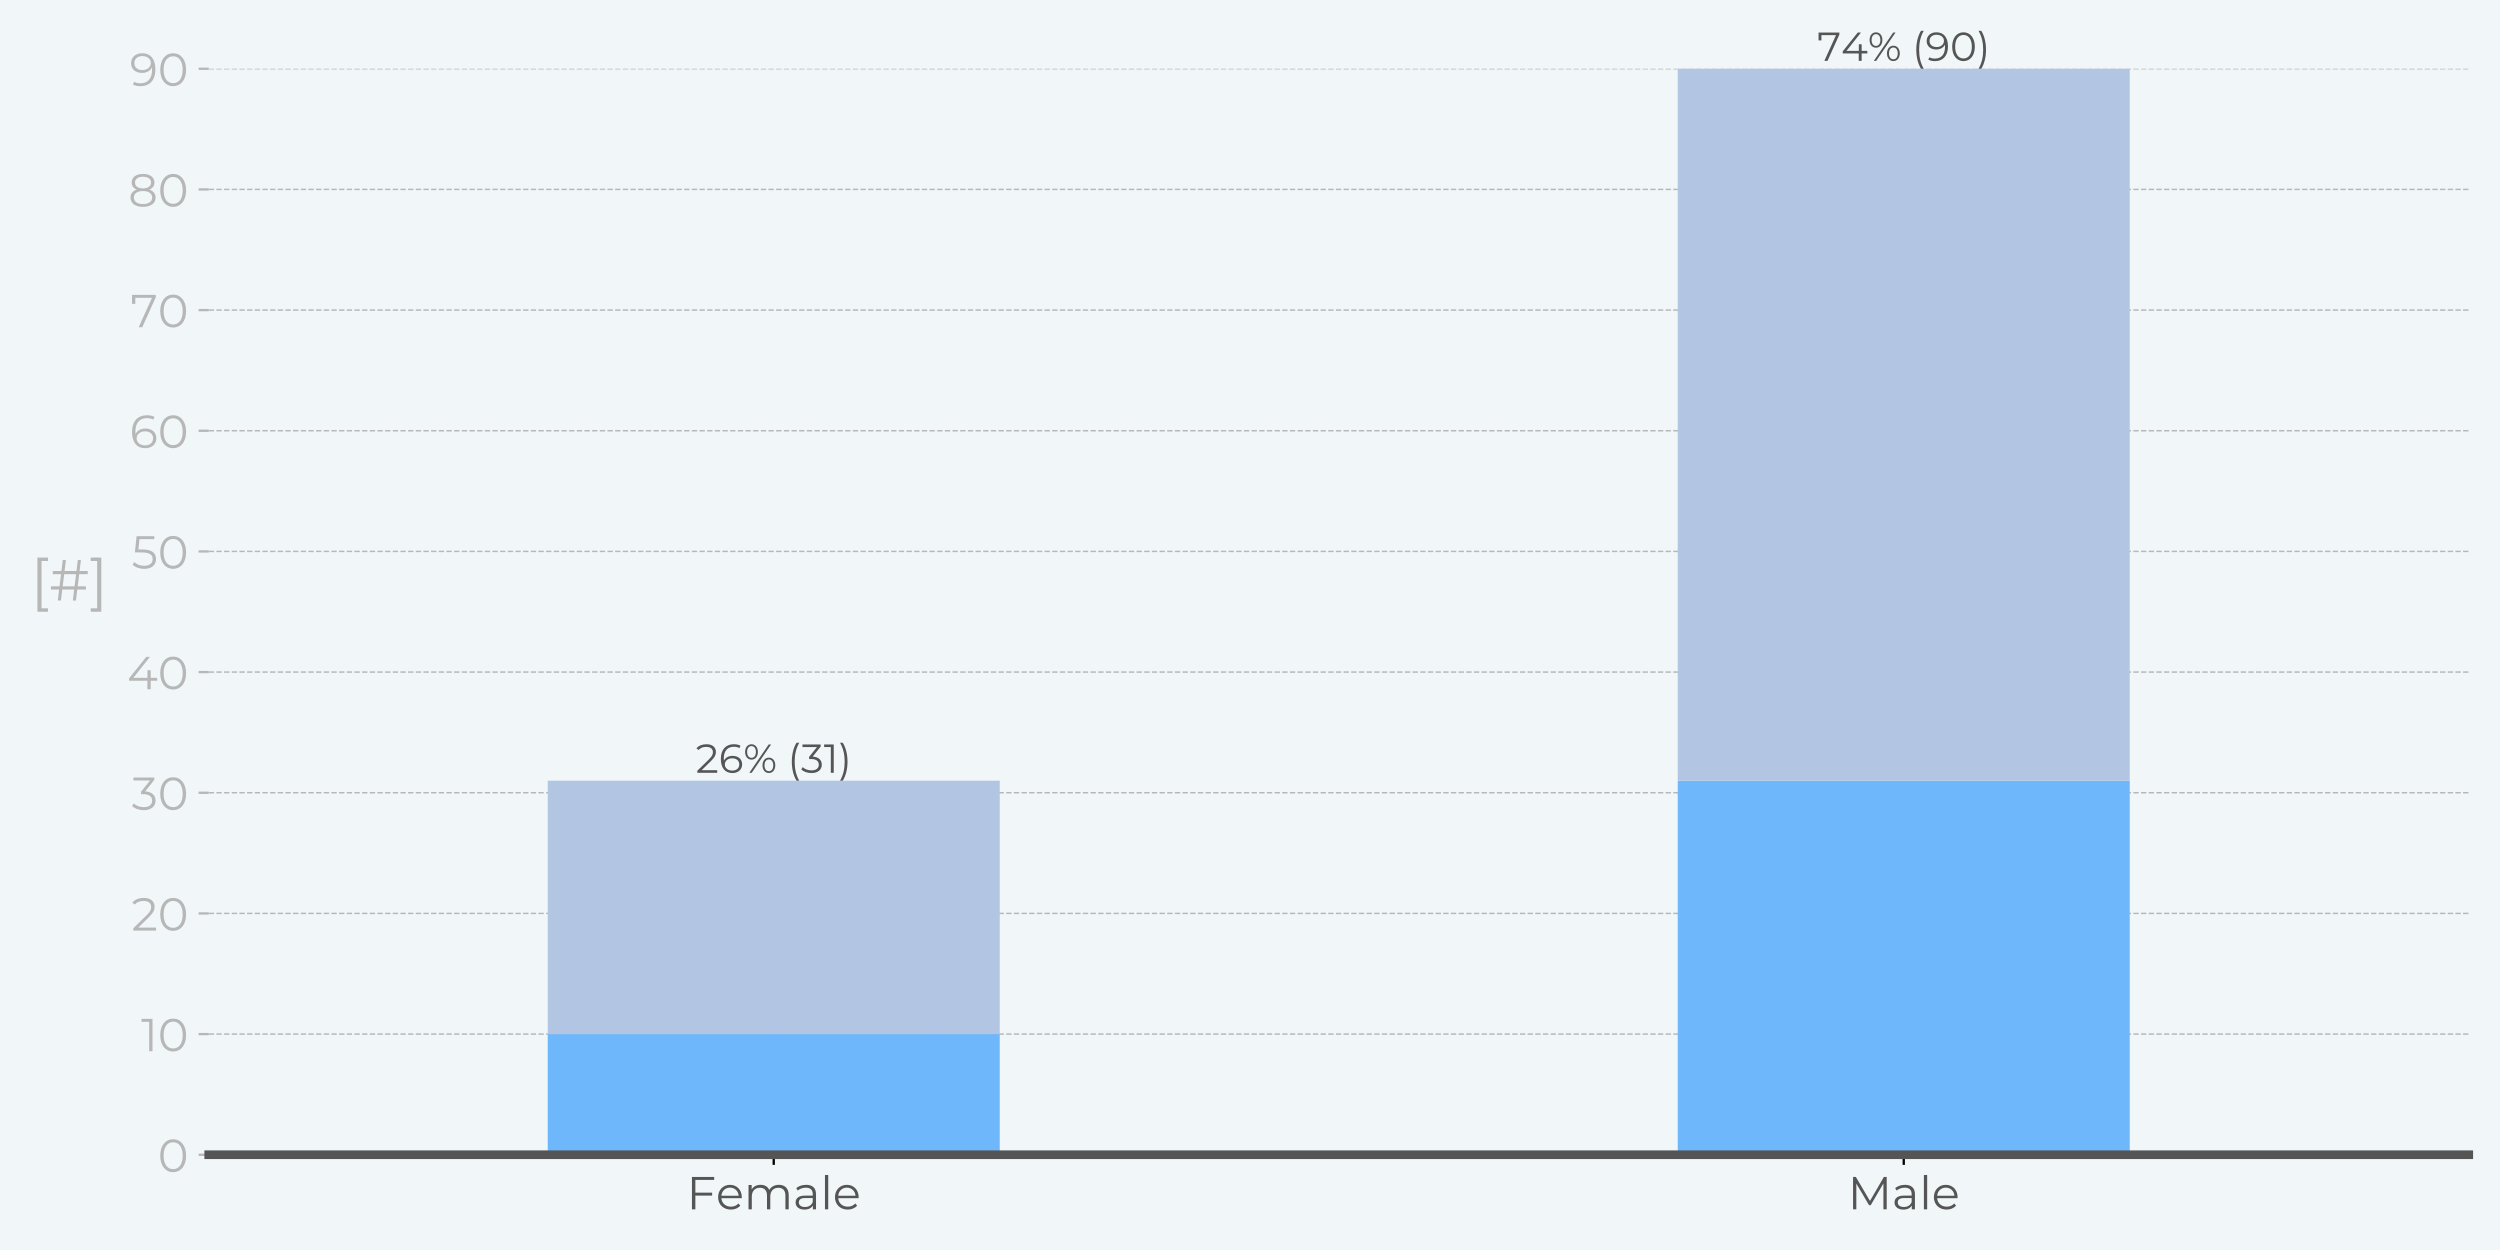
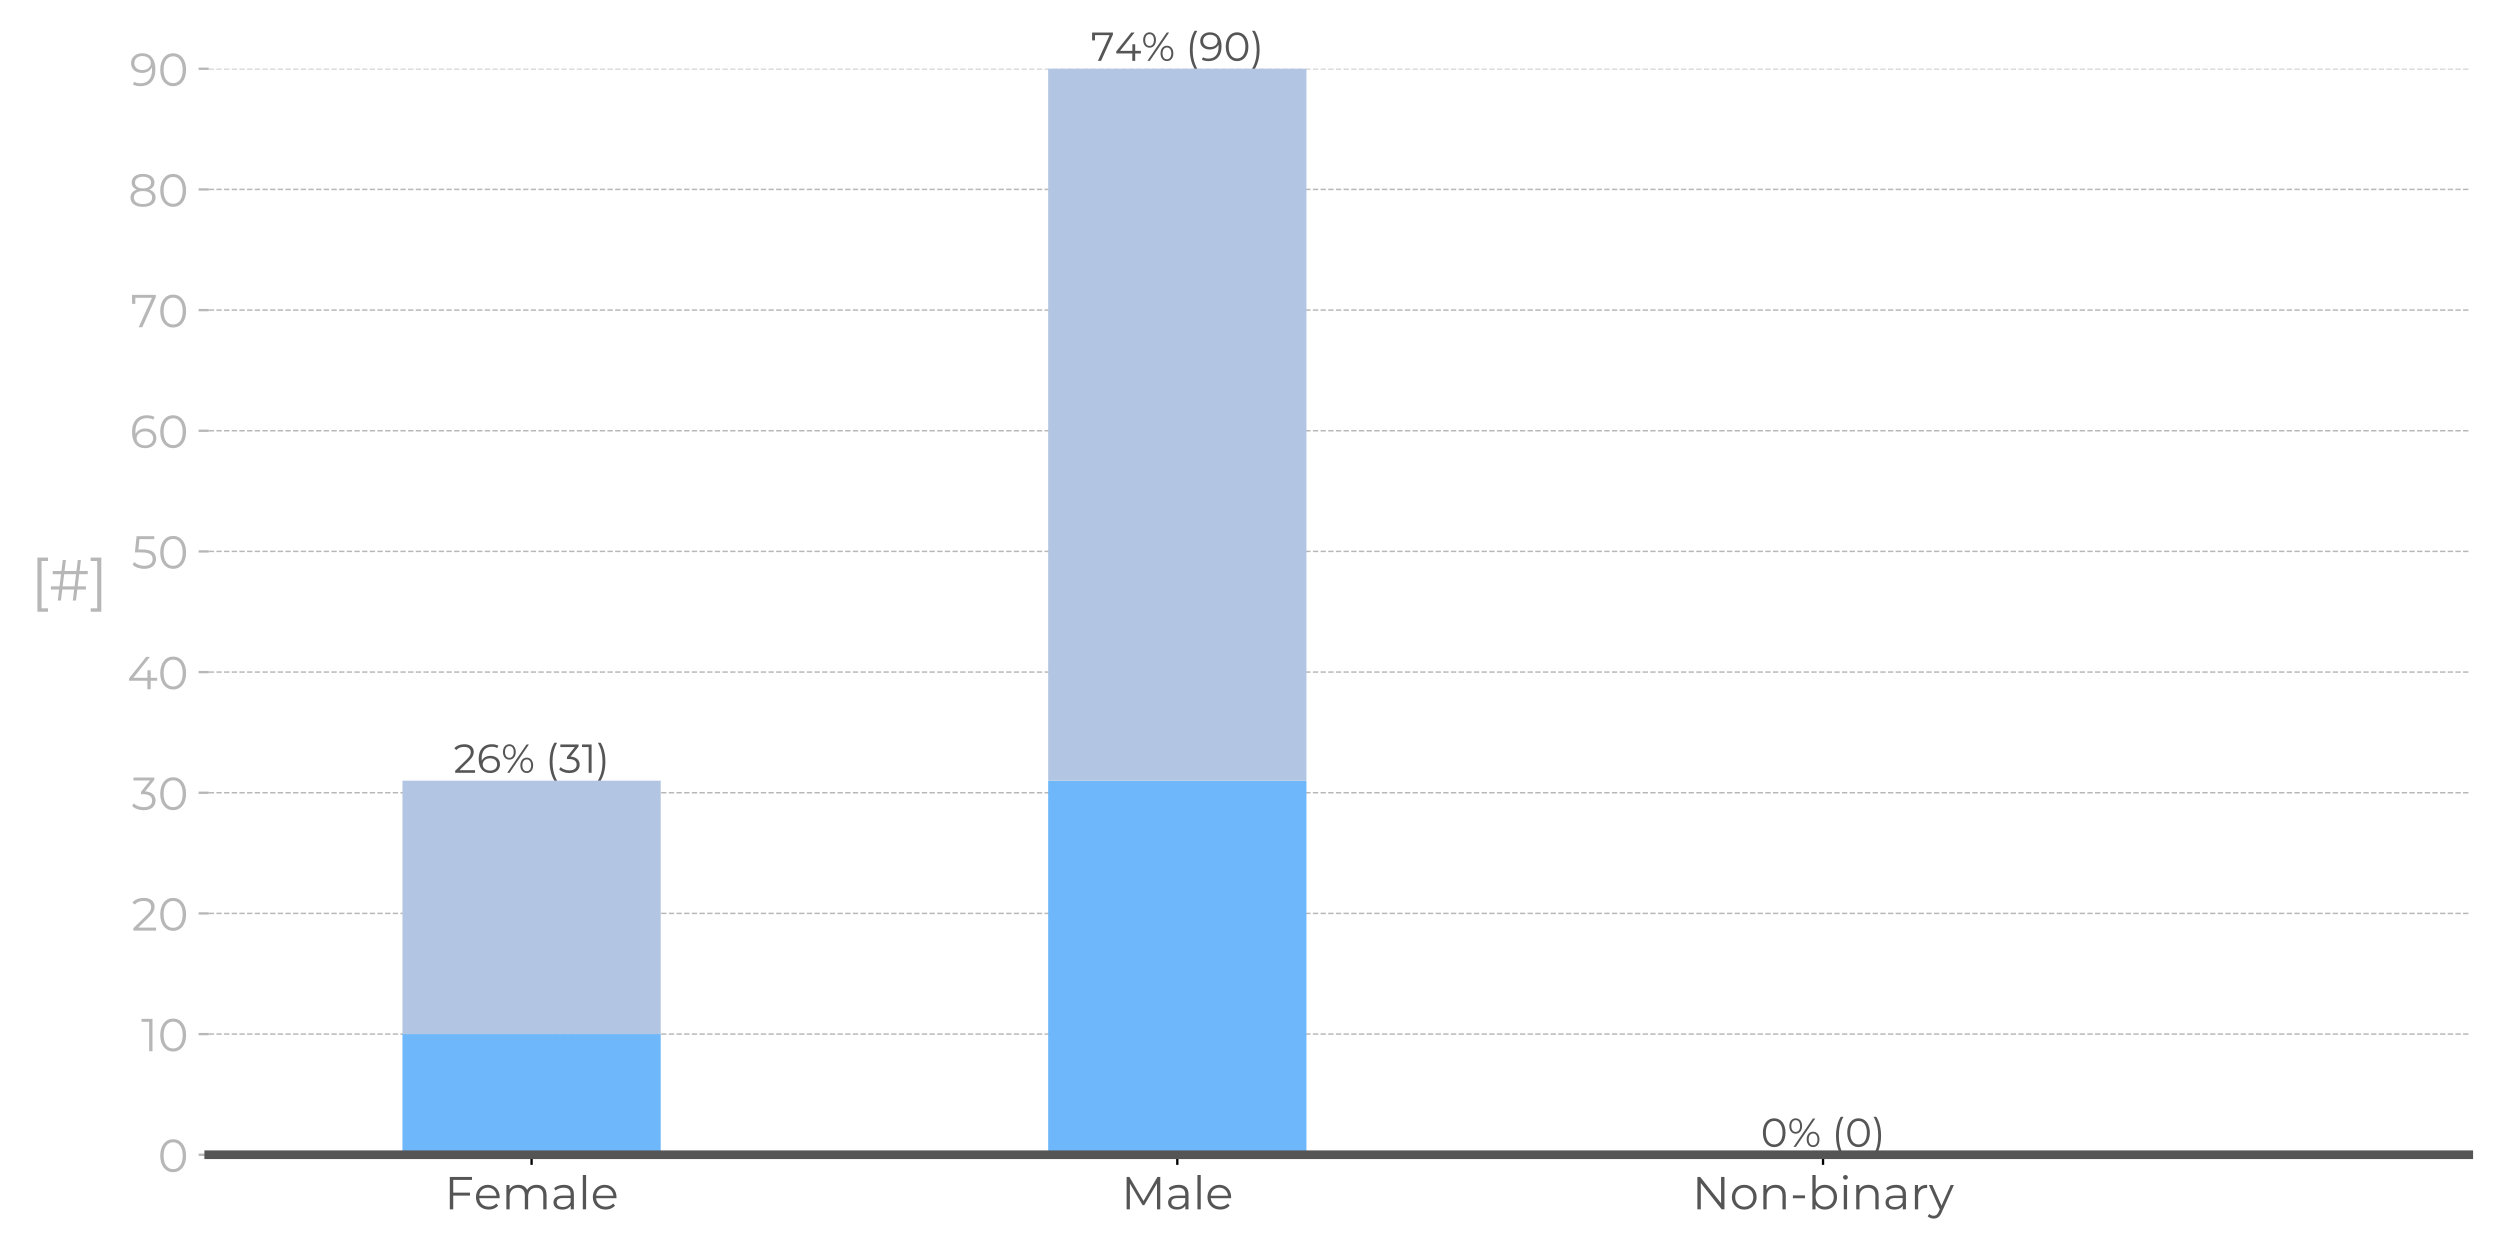
<svg xmlns="http://www.w3.org/2000/svg" xmlns:xlink="http://www.w3.org/1999/xlink" width="864pt" height="432pt" viewBox="0 0 864 432" version="1.1">
  <defs>
    <style type="text/css">*{stroke-linejoin: round; stroke-linecap: butt}</style>
  </defs>
  <g id="figure_1">
    <g id="patch_1">
-       <path d="M 0 432  L 864 432  L 864 0  L 0 0  z " style="fill: #f1f7f9" />
+       <path d="M 0 432  L 864 432  L 864 0  L 0 0  L 0 432  z " style="fill: none" />
    </g>
    <g id="axes_1">
      <g id="patch_2">
-         <path d="M 72.135 399.08  L 853.2 399.08  L 853.2 23.76  L 72.135 23.76  z " style="fill: #f1f7f9" />
+         <path d="M 72.135 399.08  L 853.2 399.08  L 853.2 23.76  L 72.135 23.76  L 72.135 399.08  z " style="fill: none" />
      </g>
      <g id="matplotlib.axis_1">
        <g id="xtick_1">
          <g id="line2d_1">
            <defs>
-               <path id="m6edf525c8f" d="M 0 0  L 0 3.5  " style="stroke: #000000; stroke-width: 0.8" />
+               <path id="m4a55ee6c3a" d="M 0 0  L 0 3.5  " style="stroke: #000000; stroke-width: 0.8" />
            </defs>
            <g>
-               <use xlink:href="#m6edf525c8f" x="267.401" y="399.08" style="stroke: #000000; stroke-width: 0.8" />
+               <use xlink:href="#m4a55ee6c3a" x="183.716" y="399.08" style="stroke: #000000; stroke-width: 0.8" />
            </g>
          </g>
          <g id="text_1">
-             <g style="fill: #555555" transform="translate(237.3125 417.9525)scale(0.16 -0.16)">
+             <g style="fill: #555555" transform="translate(153.627 417.9525)scale(0.16 -0.16)">
              <defs>
                <path id="Montserrat-Regular-46" d="M 3802 4070  L 3802 4480  L 730 4480  L 730 0  L 1203 0  L 1203 1901  L 3520 1901  L 3520 2310  L 1203 2310  L 1203 4070  L 3802 4070  z " transform="scale(0.015625)" />
                <path id="Montserrat-Regular-65" d="M 3571 1683  C 3571 2694 2886 3392 1939 3392  C 992 3392 294 2682 294 1683  C 294 685 1011 -32 2061 -32  C 2592 -32 3059 160 3360 518  L 3104 813  C 2848 518 2483 371 2074 371  C 1338 371 800 838 749 1542  L 3565 1542  C 3565 1594 3571 1645 3571 1683  z M 1939 3002  C 2598 3002 3078 2541 3136 1882  L 749 1882  C 806 2541 1286 3002 1939 3002  z " transform="scale(0.015625)" />
                <path id="Montserrat-Regular-6d" d="M 4832 3392  C 4224 3392 3744 3117 3501 2682  C 3296 3155 2861 3392 2304 3392  C 1741 3392 1306 3155 1069 2752  L 1069 3366  L 634 3366  L 634 0  L 1088 0  L 1088 1766  C 1088 2534 1530 2982 2214 2982  C 2829 2982 3187 2618 3187 1907  L 3187 0  L 3642 0  L 3642 1766  C 3642 2534 4077 2982 4768 2982  C 5376 2982 5734 2618 5734 1907  L 5734 0  L 6189 0  L 6189 1952  C 6189 2918 5651 3392 4832 3392  z " transform="scale(0.015625)" />
                <path id="Montserrat-Regular-61" d="M 1811 3392  C 1280 3392 781 3226 442 2938  L 646 2598  C 922 2842 1331 2995 1766 2995  C 2394 2995 2720 2682 2720 2106  L 2720 1901  L 1651 1901  C 685 1901 352 1466 352 947  C 352 365 819 -32 1581 -32  C 2138 -32 2534 179 2739 525  L 2739 0  L 3174 0  L 3174 2086  C 3174 2957 2682 3392 1811 3392  z M 1651 326  C 1114 326 800 570 800 960  C 800 1306 1011 1562 1664 1562  L 2720 1562  L 2720 1011  C 2541 570 2163 326 1651 326  z " transform="scale(0.015625)" />
                <path id="Montserrat-Regular-6c" d="M 634 0  L 1088 0  L 1088 4749  L 634 4749  L 634 0  z " transform="scale(0.015625)" />
              </defs>
              <use xlink:href="#Montserrat-Regular-46" />
              <use xlink:href="#Montserrat-Regular-65" x="63.3" />
              <use xlink:href="#Montserrat-Regular-6d" x="123.7" />
              <use xlink:href="#Montserrat-Regular-61" x="229.8" />
              <use xlink:href="#Montserrat-Regular-6c" x="288.8" />
              <use xlink:href="#Montserrat-Regular-65" x="315.7" />
            </g>
          </g>
        </g>
        <g id="xtick_2">
          <g id="line2d_2">
            <g>
-               <use xlink:href="#m6edf525c8f" x="657.934" y="399.08" style="stroke: #000000; stroke-width: 0.8" />
+               <use xlink:href="#m4a55ee6c3a" x="406.877" y="399.08" style="stroke: #000000; stroke-width: 0.8" />
            </g>
          </g>
          <g id="text_2">
-             <g style="fill: #555555" transform="translate(638.5888 417.9525)scale(0.16 -0.16)">
+             <g style="fill: #555555" transform="translate(387.5321 417.9525)scale(0.16 -0.16)">
              <defs>
                <path id="Montserrat-Regular-4d" d="M 4992 4480  L 3066 1158  L 1120 4480  L 730 4480  L 730 0  L 1184 0  L 1184 3565  L 2944 570  L 3168 570  L 4928 3584  L 4928 0  L 5382 0  L 5382 4480  L 4992 4480  z " transform="scale(0.015625)" />
              </defs>
              <use xlink:href="#Montserrat-Regular-4d" />
              <use xlink:href="#Montserrat-Regular-61" x="95.5" />
              <use xlink:href="#Montserrat-Regular-6c" x="154.5" />
              <use xlink:href="#Montserrat-Regular-65" x="181.4" />
            </g>
          </g>
        </g>
+         <g id="xtick_3">
+           <g id="line2d_3">
+             <g>
+               <use xlink:href="#m4a55ee6c3a" x="630.039" y="399.08" style="stroke: #000000; stroke-width: 0.8" />
+             </g>
+           </g>
+           <g id="text_3">
+             <g style="fill: #555555" transform="translate(584.7898 417.9525)scale(0.16 -0.16)">
+               <defs>
+                 <path id="Montserrat-Regular-4e" d="M 4006 4480  L 4006 845  L 1120 4480  L 730 4480  L 730 0  L 1203 0  L 1203 3635  L 4083 0  L 4474 0  L 4474 4480  L 4006 4480  z " transform="scale(0.015625)" />
+                 <path id="Montserrat-Regular-6f" d="M 2010 -32  C 2995 -32 3718 685 3718 1683  C 3718 2682 2995 3392 2010 3392  C 1024 3392 294 2682 294 1683  C 294 685 1024 -32 2010 -32  z M 2010 371  C 1293 371 755 896 755 1683  C 755 2470 1293 2995 2010 2995  C 2726 2995 3258 2470 3258 1683  C 3258 896 2726 371 2010 371  z " transform="scale(0.015625)" />
+                 <path id="Montserrat-Regular-6e" d="M 2349 3392  C 1766 3392 1312 3155 1069 2746  L 1069 3366  L 634 3366  L 634 0  L 1088 0  L 1088 1766  C 1088 2534 1542 2982 2266 2982  C 2906 2982 3277 2618 3277 1907  L 3277 0  L 3731 0  L 3731 1952  C 3731 2918 3168 3392 2349 3392  z " transform="scale(0.015625)" />
+                 <path id="Montserrat-Regular-2d" d="M 384 1536  L 2061 1536  L 2061 1933  L 384 1933  L 384 1536  z " transform="scale(0.015625)" />
+                 <path id="Montserrat-Regular-62" d="M 2368 3392  C 1830 3392 1370 3162 1088 2726  L 1088 4749  L 634 4749  L 634 0  L 1069 0  L 1069 666  C 1344 211 1811 -32 2368 -32  C 3328 -32 4045 666 4045 1683  C 4045 2701 3328 3392 2368 3392  z M 2336 371  C 1619 371 1082 896 1082 1683  C 1082 2470 1619 2995 2336 2995  C 3046 2995 3590 2470 3590 1683  C 3590 896 3046 371 2336 371  z " transform="scale(0.015625)" />
+                 <path id="Montserrat-Regular-69" d="M 864 4102  C 1056 4102 1197 4250 1197 4435  C 1197 4608 1050 4749 864 4749  C 678 4749 531 4602 531 4429  C 531 4250 678 4102 864 4102  z M 634 0  L 1088 0  L 1088 3366  L 634 3366  L 634 0  z " transform="scale(0.015625)" />
+                 <path id="Montserrat-Regular-72" d="M 1069 2707  L 1069 3366  L 634 3366  L 634 0  L 1088 0  L 1088 1715  C 1088 2509 1517 2957 2221 2957  C 2253 2957 2291 2950 2330 2950  L 2330 3392  C 1709 3392 1280 3155 1069 2707  z " transform="scale(0.015625)" />
+                 <path id="Montserrat-Regular-79" d="M 3014 3366  L 1747 506  L 480 3366  L 6 3366  L 1510 6  L 1363 -320  C 1171 -742 966 -883 666 -883  C 422 -883 218 -794 51 -627  L -160 -966  C 45 -1171 346 -1274 659 -1274  C 1139 -1274 1498 -1062 1779 -403  L 3462 3366  L 3014 3366  z " transform="scale(0.015625)" />
+               </defs>
+               <use xlink:href="#Montserrat-Regular-4e" />
+               <use xlink:href="#Montserrat-Regular-6f" x="81.3" />
+               <use xlink:href="#Montserrat-Regular-6e" x="144" />
+               <use xlink:href="#Montserrat-Regular-2d" x="211.7" />
+               <use xlink:href="#Montserrat-Regular-62" x="249.9" />
+               <use xlink:href="#Montserrat-Regular-69" x="317.7" />
+               <use xlink:href="#Montserrat-Regular-6e" x="344.6" />
+               <use xlink:href="#Montserrat-Regular-61" x="412.3" />
+               <use xlink:href="#Montserrat-Regular-72" x="471.3" />
+               <use xlink:href="#Montserrat-Regular-79" x="511.4" />
+             </g>
+           </g>
+         </g>
      </g>
      <g id="matplotlib.axis_2">
        <g id="ytick_1">
-           <g id="line2d_3">
-             <path d="M 72.135 399.08  L 853.2 399.08  " clip-path="url(#p85cb069cd0)" style="fill: none; stroke-dasharray: 1.85,0.8; stroke-dashoffset: 0; stroke: #b7b7b7; stroke-width: 0.5" />
-           </g>
          <g id="line2d_4">
+             <path d="M 72.135 399.08  L 853.2 399.08  " clip-path="url(#pf06243c636)" style="fill: none; stroke-dasharray: 1.85,0.8; stroke-dashoffset: 0; stroke: #b7b7b7; stroke-width: 0.5" />
+           </g>
+           <g id="line2d_5">
            <defs>
-               <path id="m1a69046e3c" d="M 0 0  L -3.5 0  " style="stroke: #b7b7b7; stroke-width: 0.8" />
+               <path id="m12d12854a2" d="M 0 0  L -3.5 0  " style="stroke: #b7b7b7; stroke-width: 0.8" />
            </defs>
            <g>
-               <use xlink:href="#m1a69046e3c" x="72.135" y="399.08" style="fill: #b7b7b7; stroke: #b7b7b7; stroke-width: 0.8" />
-             </g>
-           </g>
-           <g id="text_3">
+               <use xlink:href="#m12d12854a2" x="72.135" y="399.08" style="fill: #b7b7b7; stroke: #b7b7b7; stroke-width: 0.8" />
+             </g>
+           </g>
+           <g id="text_4">
            <g style="fill: #b7b7b7" transform="translate(54.5425 405.0163)scale(0.16 -0.16)">
              <defs>
                <path id="Montserrat-Regular-30" d="M 2118 -38  C 3155 -38 3910 813 3910 2240  C 3910 3667 3155 4518 2118 4518  C 1082 4518 333 3667 333 2240  C 333 813 1082 -38 2118 -38  z M 2118 384  C 1338 384 800 1043 800 2240  C 800 3437 1338 4096 2118 4096  C 2899 4096 3437 3437 3437 2240  C 3437 1043 2899 384 2118 384  z " transform="scale(0.015625)" />
              </defs>
              <use xlink:href="#Montserrat-Regular-30" />
            </g>
          </g>
        </g>
        <g id="ytick_2">
-           <g id="line2d_5">
-             <path d="M 72.135 357.378  L 853.2 357.378  " clip-path="url(#p85cb069cd0)" style="fill: none; stroke-dasharray: 1.85,0.8; stroke-dashoffset: 0; stroke: #b7b7b7; stroke-width: 0.5" />
-           </g>
          <g id="line2d_6">
-             <g>
-               <use xlink:href="#m1a69046e3c" x="72.135" y="357.378" style="fill: #b7b7b7; stroke: #b7b7b7; stroke-width: 0.8" />
-             </g>
-           </g>
-           <g id="text_4">
+             <path d="M 72.135 357.378  L 853.2 357.378  " clip-path="url(#pf06243c636)" style="fill: none; stroke-dasharray: 1.85,0.8; stroke-dashoffset: 0; stroke: #b7b7b7; stroke-width: 0.5" />
+           </g>
+           <g id="line2d_7">
+             <g>
+               <use xlink:href="#m12d12854a2" x="72.135" y="357.378" style="fill: #b7b7b7; stroke: #b7b7b7; stroke-width: 0.8" />
+             </g>
+           </g>
+           <g id="text_5">
            <g style="fill: #b7b7b7" transform="translate(48.7675 363.314)scale(0.16 -0.16)">
              <defs>
                <path id="Montserrat-Regular-31" d="M 58 4480  L 58 4070  L 1114 4070  L 1114 0  L 1574 0  L 1574 4480  L 58 4480  z " transform="scale(0.015625)" />
              </defs>
              <use xlink:href="#Montserrat-Regular-31" />
              <use xlink:href="#Montserrat-Regular-30" x="36.1" />
            </g>
          </g>
        </g>
        <g id="ytick_3">
-           <g id="line2d_7">
-             <path d="M 72.135 315.676  L 853.2 315.676  " clip-path="url(#p85cb069cd0)" style="fill: none; stroke-dasharray: 1.85,0.8; stroke-dashoffset: 0; stroke: #b7b7b7; stroke-width: 0.5" />
-           </g>
          <g id="line2d_8">
-             <g>
-               <use xlink:href="#m1a69046e3c" x="72.135" y="315.676" style="fill: #b7b7b7; stroke: #b7b7b7; stroke-width: 0.8" />
-             </g>
-           </g>
-           <g id="text_5">
+             <path d="M 72.135 315.676  L 853.2 315.676  " clip-path="url(#pf06243c636)" style="fill: none; stroke-dasharray: 1.85,0.8; stroke-dashoffset: 0; stroke: #b7b7b7; stroke-width: 0.5" />
+           </g>
+           <g id="line2d_9">
+             <g>
+               <use xlink:href="#m12d12854a2" x="72.135" y="315.676" style="fill: #b7b7b7; stroke: #b7b7b7; stroke-width: 0.8" />
+             </g>
+           </g>
+           <g id="text_6">
            <g style="fill: #b7b7b7" transform="translate(45.455 321.6118)scale(0.16 -0.16)">
              <defs>
                <path id="Montserrat-Regular-32" d="M 928 410  L 2451 1907  C 3053 2496 3187 2880 3187 3309  C 3187 4058 2611 4518 1702 4518  C 1018 4518 461 4288 115 3878  L 442 3597  C 736 3936 1139 4096 1664 4096  C 2349 4096 2714 3776 2714 3258  C 2714 2950 2618 2650 2112 2150  L 250 326  L 250 0  L 3392 0  L 3392 410  L 928 410  z " transform="scale(0.015625)" />
              </defs>
              <use xlink:href="#Montserrat-Regular-32" />
              <use xlink:href="#Montserrat-Regular-30" x="56.8" />
            </g>
          </g>
        </g>
        <g id="ytick_4">
-           <g id="line2d_9">
-             <path d="M 72.135 273.973  L 853.2 273.973  " clip-path="url(#p85cb069cd0)" style="fill: none; stroke-dasharray: 1.85,0.8; stroke-dashoffset: 0; stroke: #b7b7b7; stroke-width: 0.5" />
-           </g>
          <g id="line2d_10">
-             <g>
-               <use xlink:href="#m1a69046e3c" x="72.135" y="273.973" style="fill: #b7b7b7; stroke: #b7b7b7; stroke-width: 0.8" />
-             </g>
-           </g>
-           <g id="text_6">
+             <path d="M 72.135 273.973  L 853.2 273.973  " clip-path="url(#pf06243c636)" style="fill: none; stroke-dasharray: 1.85,0.8; stroke-dashoffset: 0; stroke: #b7b7b7; stroke-width: 0.5" />
+           </g>
+           <g id="line2d_11">
+             <g>
+               <use xlink:href="#m12d12854a2" x="72.135" y="273.973" style="fill: #b7b7b7; stroke: #b7b7b7; stroke-width: 0.8" />
+             </g>
+           </g>
+           <g id="text_7">
            <g style="fill: #b7b7b7" transform="translate(45.5175 279.9096)scale(0.16 -0.16)">
              <defs>
                <path id="Montserrat-Regular-33" d="M 1856 2560  L 3123 4154  L 3123 4480  L 243 4480  L 243 4070  L 2534 4070  L 1293 2515  L 1293 2176  L 1613 2176  C 2445 2176 2822 1824 2822 1286  C 2822 730 2413 384 1670 384  C 1088 384 570 602 282 902  L 58 538  C 403 186 1024 -38 1670 -38  C 2752 -38 3296 538 3296 1286  C 3296 2003 2816 2509 1856 2560  z " transform="scale(0.015625)" />
              </defs>
              <use xlink:href="#Montserrat-Regular-33" />
              <use xlink:href="#Montserrat-Regular-30" x="56.4" />
            </g>
          </g>
        </g>
        <g id="ytick_5">
-           <g id="line2d_11">
-             <path d="M 72.135 232.271  L 853.2 232.271  " clip-path="url(#p85cb069cd0)" style="fill: none; stroke-dasharray: 1.85,0.8; stroke-dashoffset: 0; stroke: #b7b7b7; stroke-width: 0.5" />
-           </g>
          <g id="line2d_12">
-             <g>
-               <use xlink:href="#m1a69046e3c" x="72.135" y="232.271" style="fill: #b7b7b7; stroke: #b7b7b7; stroke-width: 0.8" />
-             </g>
-           </g>
-           <g id="text_7">
+             <path d="M 72.135 232.271  L 853.2 232.271  " clip-path="url(#pf06243c636)" style="fill: none; stroke-dasharray: 1.85,0.8; stroke-dashoffset: 0; stroke: #b7b7b7; stroke-width: 0.5" />
+           </g>
+           <g id="line2d_13">
+             <g>
+               <use xlink:href="#m12d12854a2" x="72.135" y="232.271" style="fill: #b7b7b7; stroke: #b7b7b7; stroke-width: 0.8" />
+             </g>
+           </g>
+           <g id="text_8">
            <g style="fill: #b7b7b7" transform="translate(43.9675 238.2074)scale(0.16 -0.16)">
              <defs>
                <path id="Montserrat-Regular-34" d="M 4141 1587  L 3245 1587  L 3245 2624  L 2797 2624  L 2797 1587  L 851 1587  L 3142 4480  L 2630 4480  L 256 1510  L 256 1178  L 2784 1178  L 2784 0  L 3245 0  L 3245 1178  L 4141 1178  L 4141 1587  z " transform="scale(0.015625)" />
              </defs>
              <use xlink:href="#Montserrat-Regular-34" />
              <use xlink:href="#Montserrat-Regular-30" x="66.1" />
            </g>
          </g>
        </g>
        <g id="ytick_6">
-           <g id="line2d_13">
-             <path d="M 72.135 190.569  L 853.2 190.569  " clip-path="url(#p85cb069cd0)" style="fill: none; stroke-dasharray: 1.85,0.8; stroke-dashoffset: 0; stroke: #b7b7b7; stroke-width: 0.5" />
-           </g>
          <g id="line2d_14">
-             <g>
-               <use xlink:href="#m1a69046e3c" x="72.135" y="190.569" style="fill: #b7b7b7; stroke: #b7b7b7; stroke-width: 0.8" />
-             </g>
-           </g>
-           <g id="text_8">
+             <path d="M 72.135 190.569  L 853.2 190.569  " clip-path="url(#pf06243c636)" style="fill: none; stroke-dasharray: 1.85,0.8; stroke-dashoffset: 0; stroke: #b7b7b7; stroke-width: 0.5" />
+           </g>
+           <g id="line2d_15">
+             <g>
+               <use xlink:href="#m12d12854a2" x="72.135" y="190.569" style="fill: #b7b7b7; stroke: #b7b7b7; stroke-width: 0.8" />
+             </g>
+           </g>
+           <g id="text_9">
            <g style="fill: #b7b7b7" transform="translate(45.4875 196.5051)scale(0.16 -0.16)">
              <defs>
                <path id="Montserrat-Regular-35" d="M 1510 2643  L 934 2643  L 1088 4070  L 3136 4070  L 3136 4480  L 685 4480  L 454 2234  L 1408 2234  C 2547 2234 2906 1875 2906 1299  C 2906 755 2502 384 1741 384  C 1165 384 653 602 365 902  L 141 538  C 486 186 1101 -38 1747 -38  C 2842 -38 3373 557 3373 1318  C 3373 2112 2861 2643 1510 2643  z " transform="scale(0.015625)" />
              </defs>
              <use xlink:href="#Montserrat-Regular-35" />
              <use xlink:href="#Montserrat-Regular-30" x="56.6" />
            </g>
          </g>
        </g>
        <g id="ytick_7">
-           <g id="line2d_15">
-             <path d="M 72.135 148.867  L 853.2 148.867  " clip-path="url(#p85cb069cd0)" style="fill: none; stroke-dasharray: 1.85,0.8; stroke-dashoffset: 0; stroke: #b7b7b7; stroke-width: 0.5" />
-           </g>
          <g id="line2d_16">
-             <g>
-               <use xlink:href="#m1a69046e3c" x="72.135" y="148.867" style="fill: #b7b7b7; stroke: #b7b7b7; stroke-width: 0.8" />
-             </g>
-           </g>
-           <g id="text_9">
+             <path d="M 72.135 148.867  L 853.2 148.867  " clip-path="url(#pf06243c636)" style="fill: none; stroke-dasharray: 1.85,0.8; stroke-dashoffset: 0; stroke: #b7b7b7; stroke-width: 0.5" />
+           </g>
+           <g id="line2d_17">
+             <g>
+               <use xlink:href="#m12d12854a2" x="72.135" y="148.867" style="fill: #b7b7b7; stroke: #b7b7b7; stroke-width: 0.8" />
+             </g>
+           </g>
+           <g id="text_10">
            <g style="fill: #b7b7b7" transform="translate(44.7975 154.8029)scale(0.16 -0.16)">
              <defs>
                <path id="Montserrat-Regular-36" d="M 2189 2682  C 1568 2682 1043 2406 819 1914  C 806 2048 800 2176 800 2278  C 800 3494 1421 4115 2387 4115  C 2720 4115 3027 4058 3258 3904  L 3443 4275  C 3162 4448 2784 4518 2381 4518  C 1165 4518 333 3725 333 2202  C 333 787 979 -38 2170 -38  C 3040 -38 3699 499 3699 1338  C 3699 2157 3078 2682 2189 2682  z M 2150 352  C 1376 352 966 819 966 1312  C 966 1869 1434 2291 2118 2291  C 2810 2291 3245 1914 3245 1325  C 3245 730 2797 352 2150 352  z " transform="scale(0.015625)" />
              </defs>
              <use xlink:href="#Montserrat-Regular-36" />
              <use xlink:href="#Montserrat-Regular-30" x="60.9" />
            </g>
          </g>
        </g>
        <g id="ytick_8">
-           <g id="line2d_17">
-             <path d="M 72.135 107.164  L 853.2 107.164  " clip-path="url(#p85cb069cd0)" style="fill: none; stroke-dasharray: 1.85,0.8; stroke-dashoffset: 0; stroke: #b7b7b7; stroke-width: 0.5" />
-           </g>
          <g id="line2d_18">
-             <g>
-               <use xlink:href="#m1a69046e3c" x="72.135" y="107.164" style="fill: #b7b7b7; stroke: #b7b7b7; stroke-width: 0.8" />
-             </g>
-           </g>
-           <g id="text_10">
+             <path d="M 72.135 107.164  L 853.2 107.164  " clip-path="url(#pf06243c636)" style="fill: none; stroke-dasharray: 1.85,0.8; stroke-dashoffset: 0; stroke: #b7b7b7; stroke-width: 0.5" />
+           </g>
+           <g id="line2d_19">
+             <g>
+               <use xlink:href="#m12d12854a2" x="72.135" y="107.164" style="fill: #b7b7b7; stroke: #b7b7b7; stroke-width: 0.8" />
+             </g>
+           </g>
+           <g id="text_11">
            <g style="fill: #b7b7b7" transform="translate(45.1175 113.1007)scale(0.16 -0.16)">
              <defs>
                <path id="Montserrat-Regular-37" d="M 205 4480  L 205 3232  L 659 3232  L 659 4070  L 2963 4070  L 1120 0  L 1619 0  L 3494 4154  L 3494 4480  L 205 4480  z " transform="scale(0.015625)" />
              </defs>
              <use xlink:href="#Montserrat-Regular-37" />
              <use xlink:href="#Montserrat-Regular-30" x="58.9" />
            </g>
          </g>
        </g>
        <g id="ytick_9">
-           <g id="line2d_19">
-             <path d="M 72.135 65.462  L 853.2 65.462  " clip-path="url(#p85cb069cd0)" style="fill: none; stroke-dasharray: 1.85,0.8; stroke-dashoffset: 0; stroke: #b7b7b7; stroke-width: 0.5" />
-           </g>
          <g id="line2d_20">
-             <g>
-               <use xlink:href="#m1a69046e3c" x="72.135" y="65.462" style="fill: #b7b7b7; stroke: #b7b7b7; stroke-width: 0.8" />
-             </g>
-           </g>
-           <g id="text_11">
+             <path d="M 72.135 65.462  L 853.2 65.462  " clip-path="url(#pf06243c636)" style="fill: none; stroke-dasharray: 1.85,0.8; stroke-dashoffset: 0; stroke: #b7b7b7; stroke-width: 0.5" />
+           </g>
+           <g id="line2d_21">
+             <g>
+               <use xlink:href="#m12d12854a2" x="72.135" y="65.462" style="fill: #b7b7b7; stroke: #b7b7b7; stroke-width: 0.8" />
+             </g>
+           </g>
+           <g id="text_12">
            <g style="fill: #b7b7b7" transform="translate(44.335 71.39847)scale(0.16 -0.16)">
              <defs>
                <path id="Montserrat-Regular-38" d="M 2899 2349  C 3360 2528 3616 2867 3616 3334  C 3616 4064 2982 4518 2035 4518  C 1088 4518 467 4064 467 3334  C 467 2867 717 2528 1171 2349  C 614 2163 307 1786 307 1248  C 307 454 960 -38 2035 -38  C 3104 -38 3776 454 3776 1248  C 3776 1779 3462 2163 2899 2349  z M 928 3322  C 928 3821 1357 4128 2035 4128  C 2707 4128 3149 3821 3149 3315  C 3149 2829 2733 2515 2035 2515  C 1338 2515 928 2829 928 3322  z M 2035 352  C 1242 352 774 698 774 1254  C 774 1805 1242 2150 2035 2150  C 2829 2150 3302 1805 3302 1254  C 3302 698 2829 352 2035 352  z " transform="scale(0.015625)" />
              </defs>
              <use xlink:href="#Montserrat-Regular-38" />
              <use xlink:href="#Montserrat-Regular-30" x="63.8" />
            </g>
          </g>
        </g>
        <g id="ytick_10">
-           <g id="line2d_21">
-             <path d="M 72.135 23.76  L 853.2 23.76  " clip-path="url(#p85cb069cd0)" style="fill: none; stroke-dasharray: 1.85,0.8; stroke-dashoffset: 0; stroke: #b7b7b7; stroke-width: 0.5" />
-           </g>
          <g id="line2d_22">
-             <g>
-               <use xlink:href="#m1a69046e3c" x="72.135" y="23.76" style="fill: #b7b7b7; stroke: #b7b7b7; stroke-width: 0.8" />
-             </g>
-           </g>
-           <g id="text_12">
+             <path d="M 72.135 23.76  L 853.2 23.76  " clip-path="url(#pf06243c636)" style="fill: none; stroke-dasharray: 1.85,0.8; stroke-dashoffset: 0; stroke: #b7b7b7; stroke-width: 0.5" />
+           </g>
+           <g id="line2d_23">
+             <g>
+               <use xlink:href="#m12d12854a2" x="72.135" y="23.76" style="fill: #b7b7b7; stroke: #b7b7b7; stroke-width: 0.8" />
+             </g>
+           </g>
+           <g id="text_13">
            <g style="fill: #b7b7b7" transform="translate(44.7975 29.69625)scale(0.16 -0.16)">
              <defs>
                <path id="Montserrat-Regular-39" d="M 1728 4518  C 858 4518 198 3981 198 3142  C 198 2323 819 1798 1709 1798  C 2330 1798 2854 2074 3078 2566  C 3091 2432 3098 2304 3098 2202  C 3098 986 2477 365 1510 365  C 1178 365 870 422 640 576  L 454 205  C 736 32 1114 -38 1517 -38  C 2733 -38 3565 755 3565 2278  C 3565 3693 2918 4518 1728 4518  z M 1779 2189  C 1088 2189 653 2566 653 3155  C 653 3750 1101 4128 1747 4128  C 2522 4128 2931 3661 2931 3168  C 2931 2611 2464 2189 1779 2189  z " transform="scale(0.015625)" />
              </defs>
              <use xlink:href="#Montserrat-Regular-39" />
              <use xlink:href="#Montserrat-Regular-30" x="60.9" />
            </g>
          </g>
        </g>
-         <g id="text_13">
+         <g id="text_14">
          <g style="fill: #b7b7b7" transform="translate(10.64875 207.5387)scale(0.2 -0.2)">
            <defs>
              <path id="Montserrat-Regular-5b" d="M 730 -1242  L 1901 -1242  L 1901 -864  L 1184 -864  L 1184 4371  L 1901 4371  L 1901 4749  L 730 4749  L 730 -1242  z " transform="scale(0.015625)" />
              <path id="Montserrat-Regular-23" d="M 4262 2912  L 4262 3264  L 3360 3264  L 3507 4480  L 3162 4480  L 3014 3264  L 1696 3264  L 1850 4480  L 1498 4480  L 1350 3264  L 390 3264  L 390 2912  L 1306 2912  L 1139 1568  L 186 1568  L 186 1216  L 1094 1216  L 947 0  L 1293 0  L 1446 1216  L 2758 1216  L 2611 0  L 2957 0  L 3104 1216  L 4058 1216  L 4058 1568  L 3149 1568  L 3315 2912  L 4262 2912  z M 2803 1568  L 1485 1568  L 1658 2912  L 2970 2912  L 2803 1568  z " transform="scale(0.015625)" />
              <path id="Montserrat-Regular-5d" d="M 1306 -1242  L 1306 4749  L 134 4749  L 134 4371  L 851 4371  L 851 -864  L 134 -864  L 134 -1242  L 1306 -1242  z " transform="scale(0.015625)" />
            </defs>
            <use xlink:href="#Montserrat-Regular-5b" />
            <use xlink:href="#Montserrat-Regular-23" x="31.8" />
            <use xlink:href="#Montserrat-Regular-5d" x="101.4" />
          </g>
        </g>
      </g>
      <g id="patch_3">
-         <path d="M 189.295 399.08  L 345.508 399.08  L 345.508 357.378  L 189.295 357.378  z " clip-path="url(#p85cb069cd0)" style="fill: #6eb7fa" />
+         <path d="M 139.083 399.08  L 228.348 399.08  L 228.348 357.378  L 139.083 357.378  z " clip-path="url(#pf06243c636)" style="fill: #6eb7fa" />
      </g>
      <g id="patch_4">
-         <path d="M 579.827 399.08  L 736.04 399.08  L 736.04 269.803  L 579.827 269.803  z " clip-path="url(#p85cb069cd0)" style="fill: #6eb7fa" />
+         <path d="M 362.245 399.08  L 451.509 399.08  L 451.509 269.803  L 362.245 269.803  z " clip-path="url(#pf06243c636)" style="fill: #6eb7fa" />
      </g>
      <g id="patch_5">
-         <path d="M 189.295 357.378  L 345.508 357.378  L 345.508 269.803  L 189.295 269.803  z " clip-path="url(#p85cb069cd0)" style="fill: #b2c6e3" />
+         <path d="M 585.406 399.08  L 674.671 399.08  L 674.671 399.08  L 585.406 399.08  z " clip-path="url(#pf06243c636)" style="fill: #6eb7fa" />
      </g>
      <g id="patch_6">
-         <path d="M 579.827 269.803  L 736.04 269.803  L 736.04 23.76  L 579.827 23.76  z " clip-path="url(#p85cb069cd0)" style="fill: #b2c6e3" />
-       </g>
-       <g id="text_14">
-         <g style="fill: #555555" transform="translate(240.4425 267.0862)scale(0.14 -0.14)">
+         <path d="M 139.083 357.378  L 228.348 357.378  L 228.348 269.803  L 139.083 269.803  z " clip-path="url(#pf06243c636)" style="fill: #b2c6e3" />
+       </g>
+       <g id="patch_7">
+         <path d="M 362.245 269.803  L 451.509 269.803  L 451.509 23.76  L 362.245 23.76  z " clip-path="url(#pf06243c636)" style="fill: #b2c6e3" />
+       </g>
+       <g id="patch_8">
+         <path d="M 585.406 399.08  L 674.671 399.08  L 674.671 399.08  L 585.406 399.08  z " clip-path="url(#pf06243c636)" style="fill: #b2c6e3" />
+       </g>
+       <g id="text_15">
+         <g style="fill: #555555" transform="translate(156.757 267.0862)scale(0.14 -0.14)">
          <defs>
            <path id="Montserrat-Regular-25" d="M 1280 2080  C 1875 2080 2291 2560 2291 3296  C 2291 4032 1875 4512 1280 4512  C 678 4512 269 4026 269 3296  C 269 2566 678 2080 1280 2080  z M 934 0  L 1312 0  L 4371 4480  L 3994 4480  L 934 0  z M 1280 2368  C 858 2368 589 2720 589 3296  C 589 3872 858 4224 1280 4224  C 1696 4224 1971 3878 1971 3296  C 1971 2714 1696 2368 1280 2368  z M 4026 -32  C 4627 -32 5037 454 5037 1184  C 5037 1914 4627 2400 4026 2400  C 3430 2400 3014 1914 3014 1184  C 3014 454 3430 -32 4026 -32  z M 4026 256  C 3610 256 3334 602 3334 1184  C 3334 1766 3610 2112 4026 2112  C 4448 2112 4717 1760 4717 1184  C 4717 608 4448 256 4026 256  z " transform="scale(0.015625)" />
            <path id="Montserrat-Regular-20" transform="scale(0.015625)" />
            <path id="Montserrat-Regular-28" d="M 1408 -1242  L 1843 -1242  C 1338 -365 1114 614 1114 1754  C 1114 2893 1338 3872 1843 4749  L 1408 4749  C 934 3987 666 2931 666 1754  C 666 576 934 -467 1408 -1242  z " transform="scale(0.015625)" />
            <path id="Montserrat-Regular-29" d="M 691 -1242  C 1171 -467 1440 576 1440 1754  C 1440 2931 1171 3987 691 4749  L 256 4749  C 768 3872 992 2893 992 1754  C 992 614 768 -365 256 -1242  L 691 -1242  z " transform="scale(0.015625)" />
          </defs>
          <use xlink:href="#Montserrat-Regular-32" />
          <use xlink:href="#Montserrat-Regular-36" x="56.8" />
          <use xlink:href="#Montserrat-Regular-25" x="117.7" />
          <use xlink:href="#Montserrat-Regular-20" x="200.6" />
          <use xlink:href="#Montserrat-Regular-28" x="226.8" />
          <use xlink:href="#Montserrat-Regular-33" x="259.7" />
          <use xlink:href="#Montserrat-Regular-31" x="316.1" />
          <use xlink:href="#Montserrat-Regular-29" x="352.2" />
        </g>
      </g>
-       <g id="text_15">
-         <g style="fill: #555555" transform="translate(628.0416 21.04312)scale(0.14 -0.14)">
+       <g id="text_16">
+         <g style="fill: #555555" transform="translate(376.985 21.04312)scale(0.14 -0.14)">
          <use xlink:href="#Montserrat-Regular-37" />
          <use xlink:href="#Montserrat-Regular-34" x="58.9" />
          <use xlink:href="#Montserrat-Regular-25" x="125" />
          <use xlink:href="#Montserrat-Regular-20" x="207.9" />
          <use xlink:href="#Montserrat-Regular-28" x="234.1" />
          <use xlink:href="#Montserrat-Regular-39" x="267" />
          <use xlink:href="#Montserrat-Regular-30" x="327.9" />
          <use xlink:href="#Montserrat-Regular-29" x="394.1" />
        </g>
      </g>
-       <g id="line2d_23">
+       <g id="text_17">
+         <g style="fill: #555555" transform="translate(608.5256 396.3631)scale(0.14 -0.14)">
+           <use xlink:href="#Montserrat-Regular-30" />
+           <use xlink:href="#Montserrat-Regular-25" x="66.2" />
+           <use xlink:href="#Montserrat-Regular-20" x="149.1" />
+           <use xlink:href="#Montserrat-Regular-28" x="175.3" />
+           <use xlink:href="#Montserrat-Regular-30" x="208.2" />
+           <use xlink:href="#Montserrat-Regular-29" x="274.4" />
+         </g>
+       </g>
+       <g id="line2d_24">
        <path d="M 72.135 399.08  L 853.2 399.08  " style="fill: none; stroke: #555555; stroke-width: 3; stroke-linecap: square" />
      </g>
    </g>
  </g>
  <defs>
-     <clipPath id="p85cb069cd0">
+     <clipPath id="pf06243c636">
      <rect x="72.135" y="23.76" width="781.065" height="375.32" />
    </clipPath>
  </defs>
</svg>
